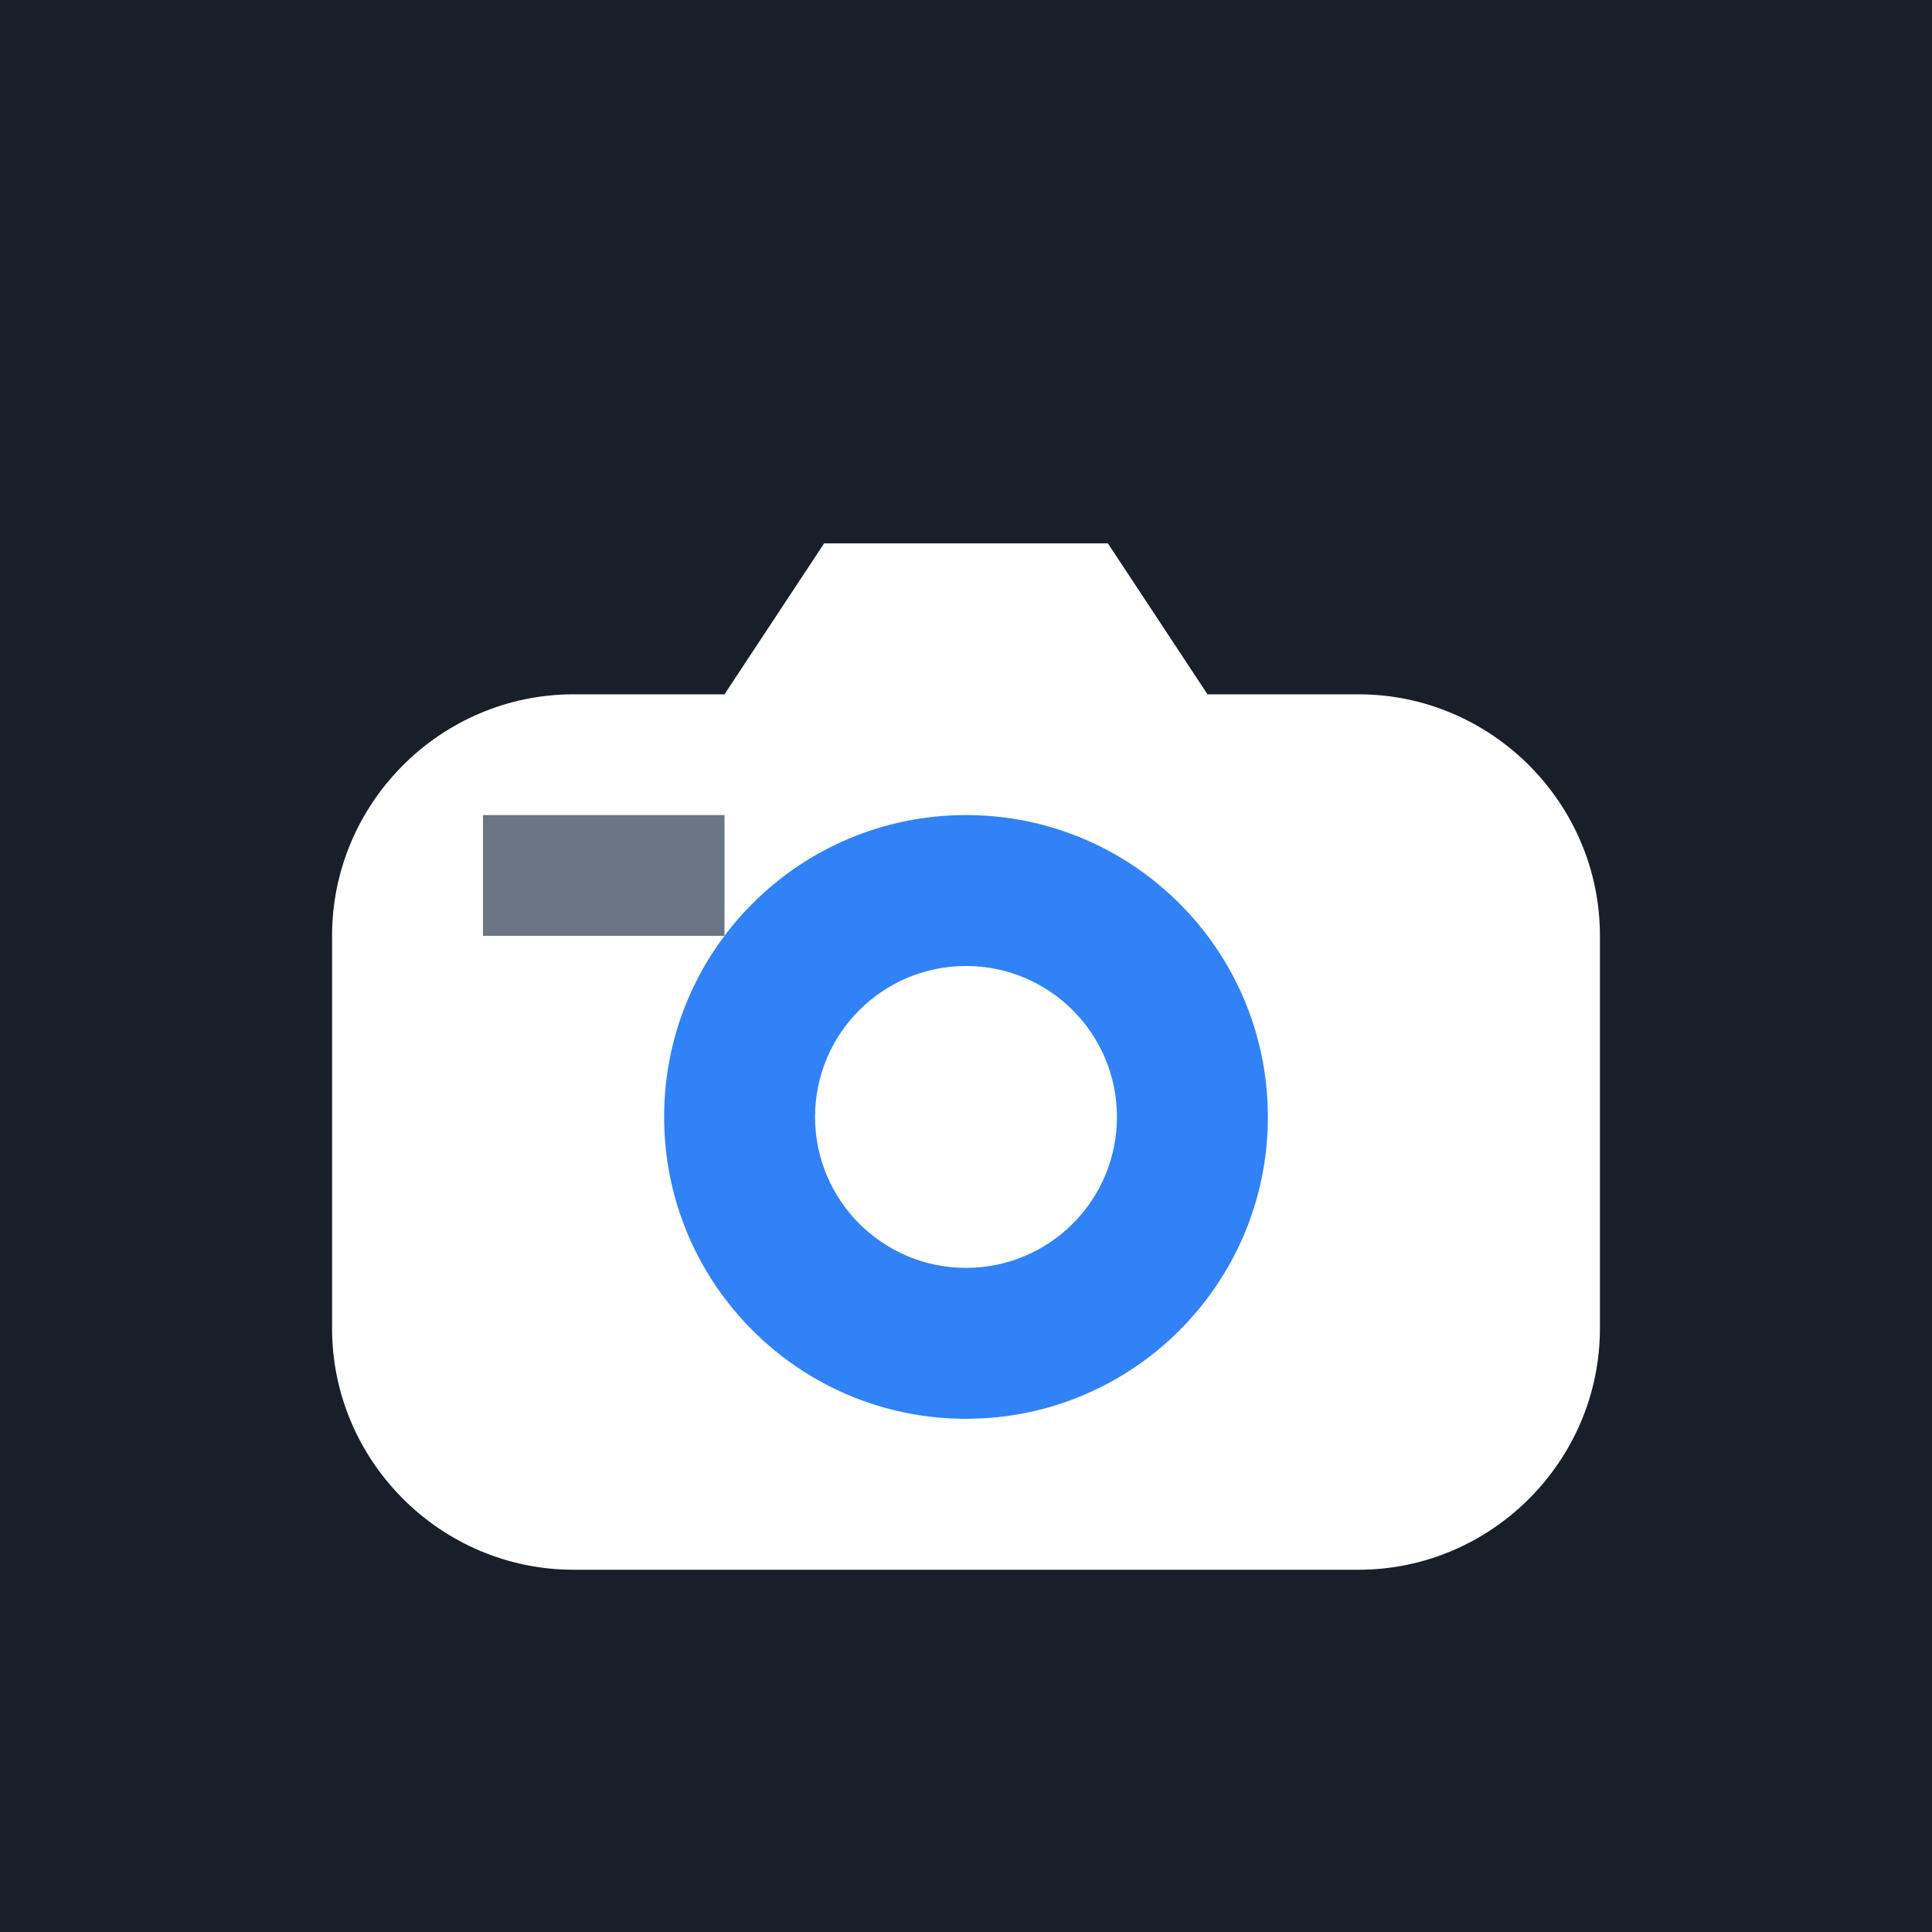
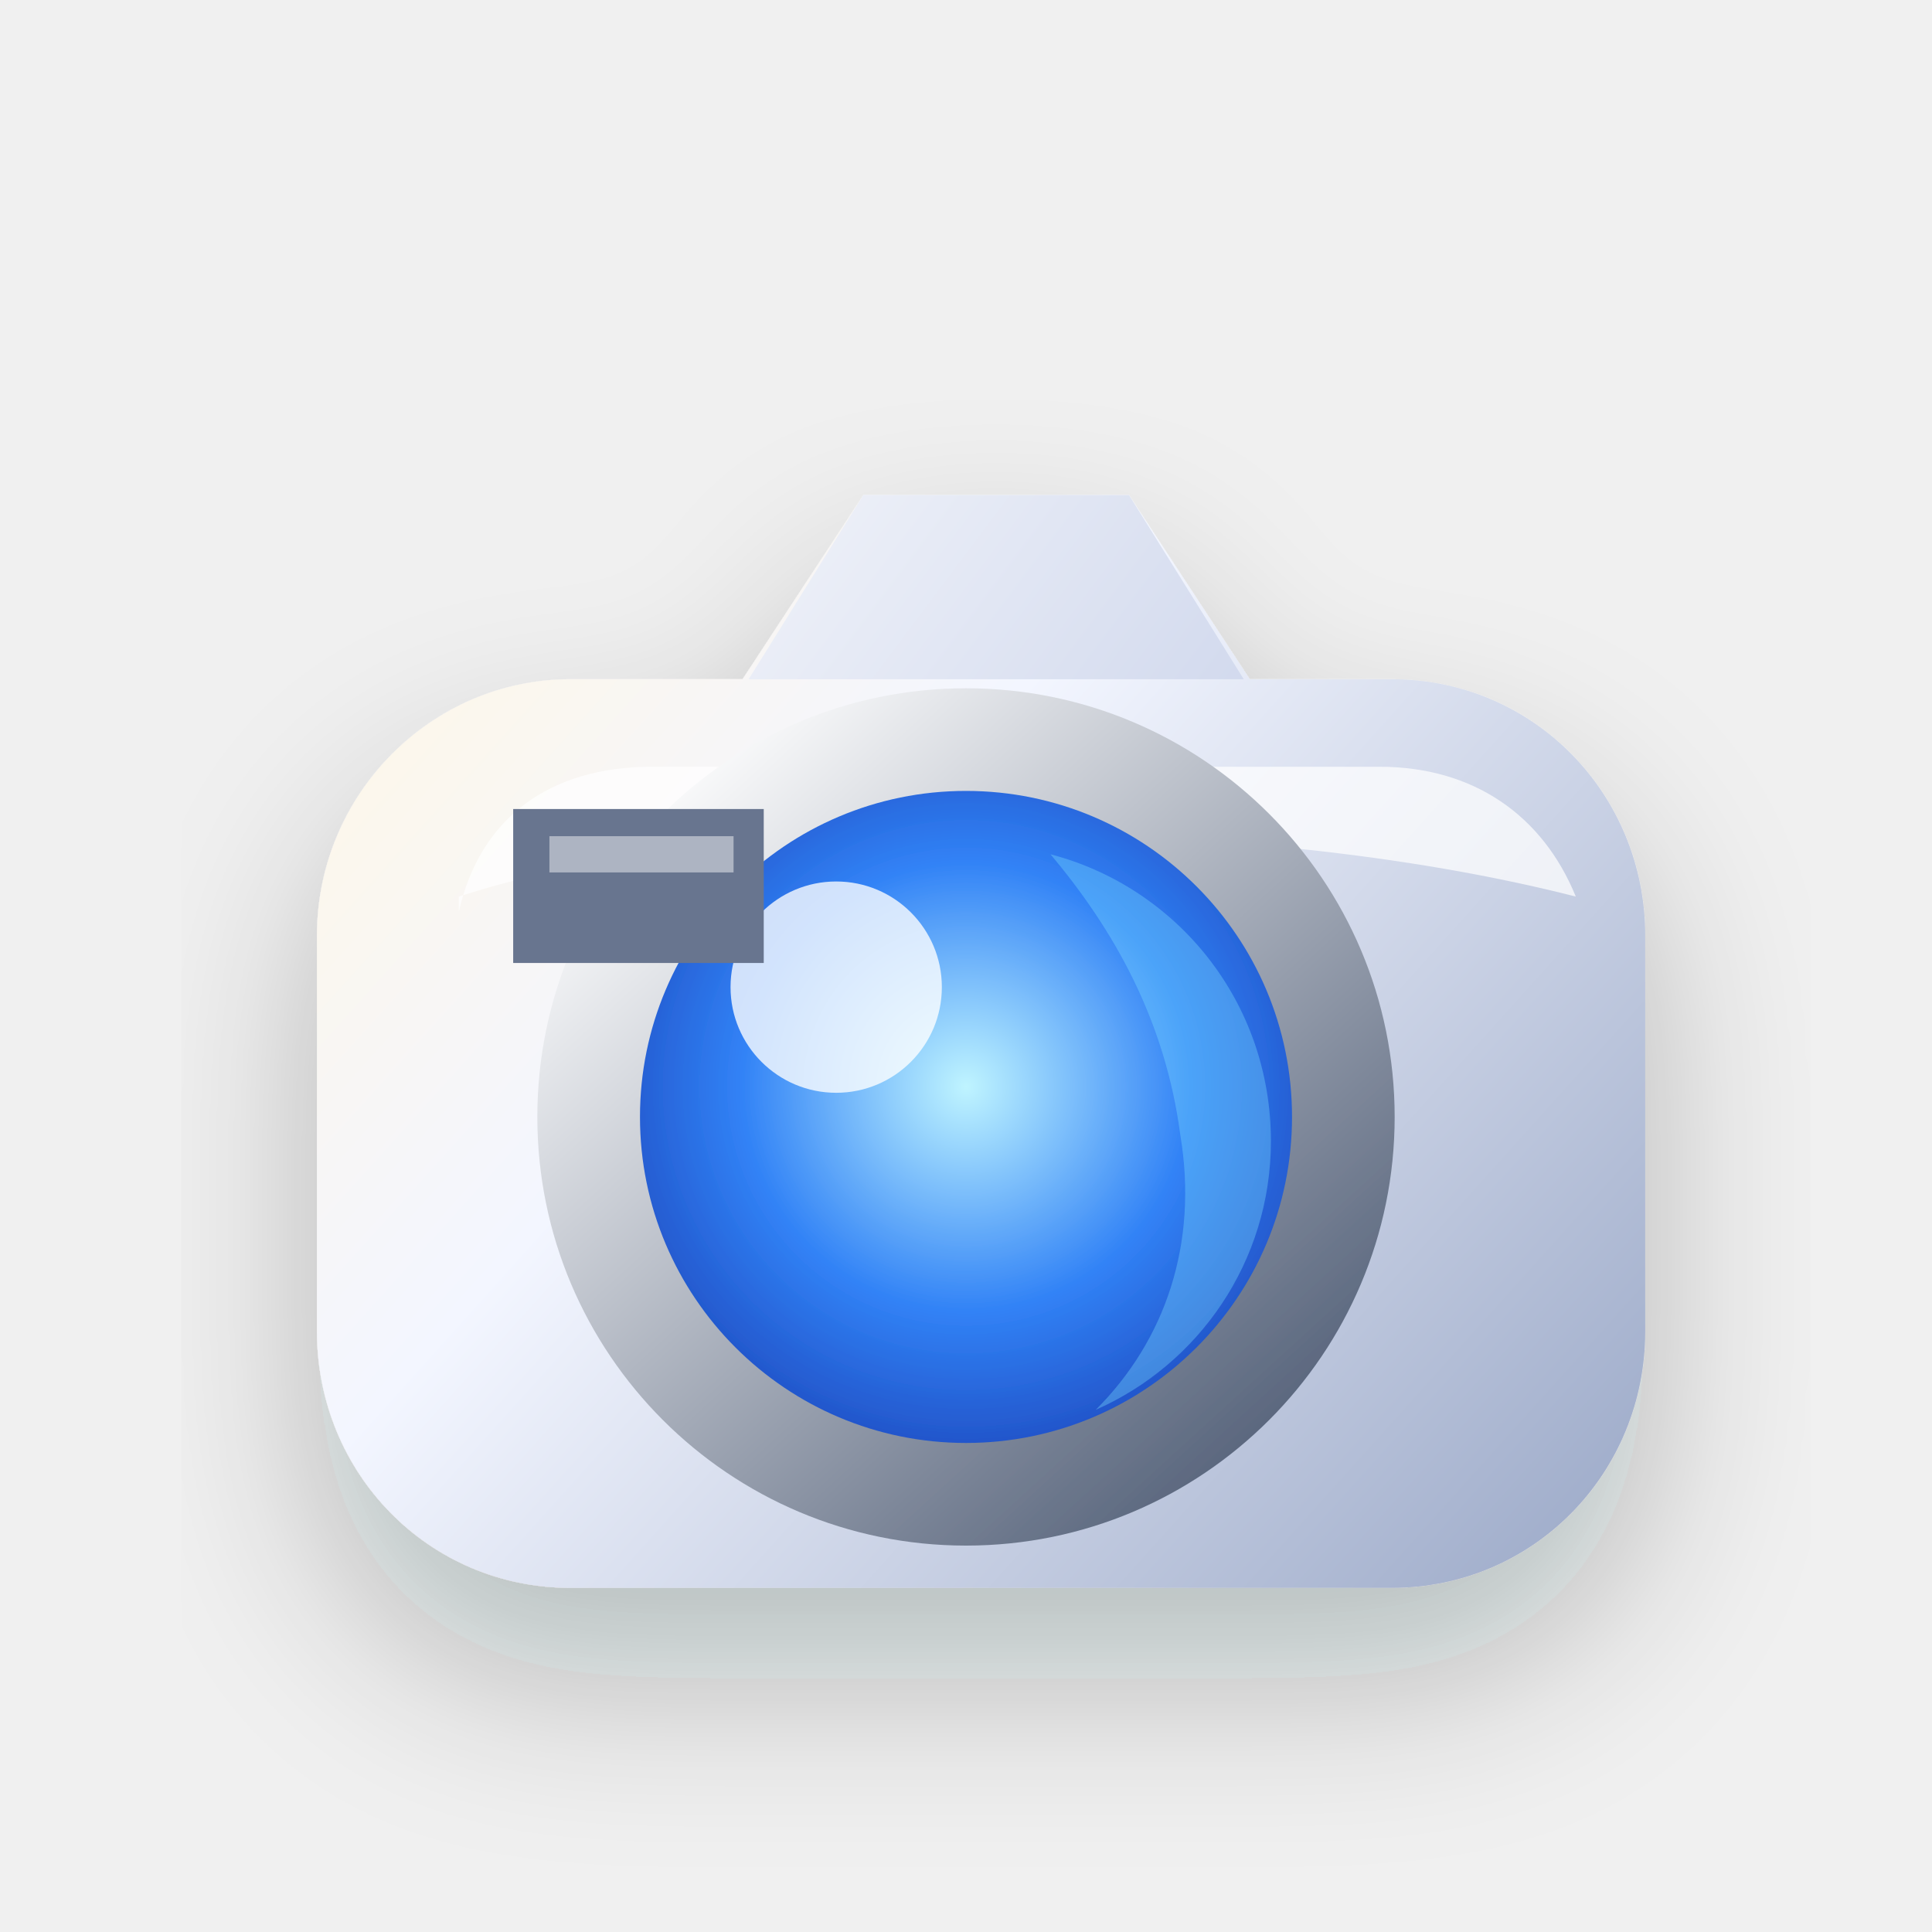
- <svg xmlns="http://www.w3.org/2000/svg" viewBox="0 0 64 64" role="img" aria-label="Camera icon">
-   <rect width="64" height="64" fill="#191f28" />
-   <path d="M19 23h5l3.3-5h9.4l3.3 5h5c4.4 0 8 3.6 8 8v13c0 4.4-3.6 8-8 8H19c-4.4 0-8-3.6-8-8V31c0-4.4 3.6-8 8-8Z" fill="#ffffff" />
-   <circle cx="32" cy="37" r="10" fill="#3182f6" />
-   <circle cx="32" cy="37" r="5" fill="#ffffff" />
-   <rect x="16" y="27" width="8" height="4" fill="#6b7684" />
+ <svg xmlns="http://www.w3.org/2000/svg" viewBox="0 0 64 64" role="img" aria-label="3D camera icon">
+   <defs>
+     <linearGradient id="body" x1="12" x2="52" y1="19" y2="55" gradientUnits="userSpaceOnUse">
+       <stop offset="0" stop-color="#fff7e6" />
+       <stop offset="0.35" stop-color="#f3f6ff" />
+       <stop offset="1" stop-color="#9aa8c7" />
+     </linearGradient>
+     <linearGradient id="top" x1="18" x2="42" y1="12" y2="30" gradientUnits="userSpaceOnUse">
+       <stop offset="0" stop-color="#ffffff" />
+       <stop offset="1" stop-color="#c9d2ea" />
+     </linearGradient>
+     <radialGradient id="lens" cx="0" cy="0" r="1" gradientTransform="matrix(15 16 -16 15 32 36)" gradientUnits="userSpaceOnUse">
+       <stop offset="0" stop-color="#bff4ff" />
+       <stop offset="0.34" stop-color="#3182f6" />
+       <stop offset="0.7" stop-color="#1732a8" />
+       <stop offset="1" stop-color="#07153f" />
+     </radialGradient>
+     <linearGradient id="rim" x1="22" x2="43" y1="25" y2="48" gradientUnits="userSpaceOnUse">
+       <stop offset="0" stop-color="#ffffff" />
+       <stop offset="1" stop-color="#546179" />
+     </linearGradient>
+     <filter id="shadow" x="6" y="9" width="54" height="54" color-interpolation-filters="sRGB" filterUnits="userSpaceOnUse">
+       <feDropShadow dx="0" dy="3" stdDeviation="3" flood-color="#191f28" flood-opacity="0.24" />
+     </filter>
+   </defs>
+   <g filter="url(#shadow)">
+     <path d="M19.5 22.5h5.1l4-6.1h8.8l4 6.1h4.7c4.7 0 8.4 3.8 8.4 8.5v13.1c0 4.7-3.7 8.5-8.4 8.5H18.9c-4.7 0-8.4-3.8-8.4-8.5V31c0-4.7 3.8-8.5 8.4-8.5Z" fill="url(#body)" />
+     <path d="M24.8 22.5h16.4l-3.8-6.1h-8.8l-3.8 6.1Z" fill="url(#top)" />
+     <path d="M15.2 30.2c.7-3.1 3-4.8 6.4-4.8h24.1c3.1 0 5.4 1.6 6.5 4.3-5.5-1.4-12.2-2.1-19.7-2.1-7.1 0-13 .7-17.3 2.1Z" fill="#ffffff" opacity="0.72" />
+     <circle cx="32" cy="37" r="14.2" fill="url(#rim)" />
+     <circle cx="32" cy="37" r="10.8" fill="url(#lens)" />
+     <circle cx="27.7" cy="32.7" r="3.5" fill="#ffffff" opacity="0.78" />
+     <path d="M34.8 28.3c4.2 1.1 7.3 4.9 7.3 9.5 0 4-2.4 7.4-5.8 8.9 2.3-2.3 3.4-5.5 2.8-9.1-.5-3.8-2.2-6.8-4.3-9.3Z" fill="#7fe3ff" opacity="0.34" />
+     <path d="M17 26.8h8.3v5.1H17z" fill="#68758f" />
+     <path d="M18.2 27.7h6.1v1.2h-6.1z" fill="#ffffff" opacity="0.46" />
+   </g>
</svg>
